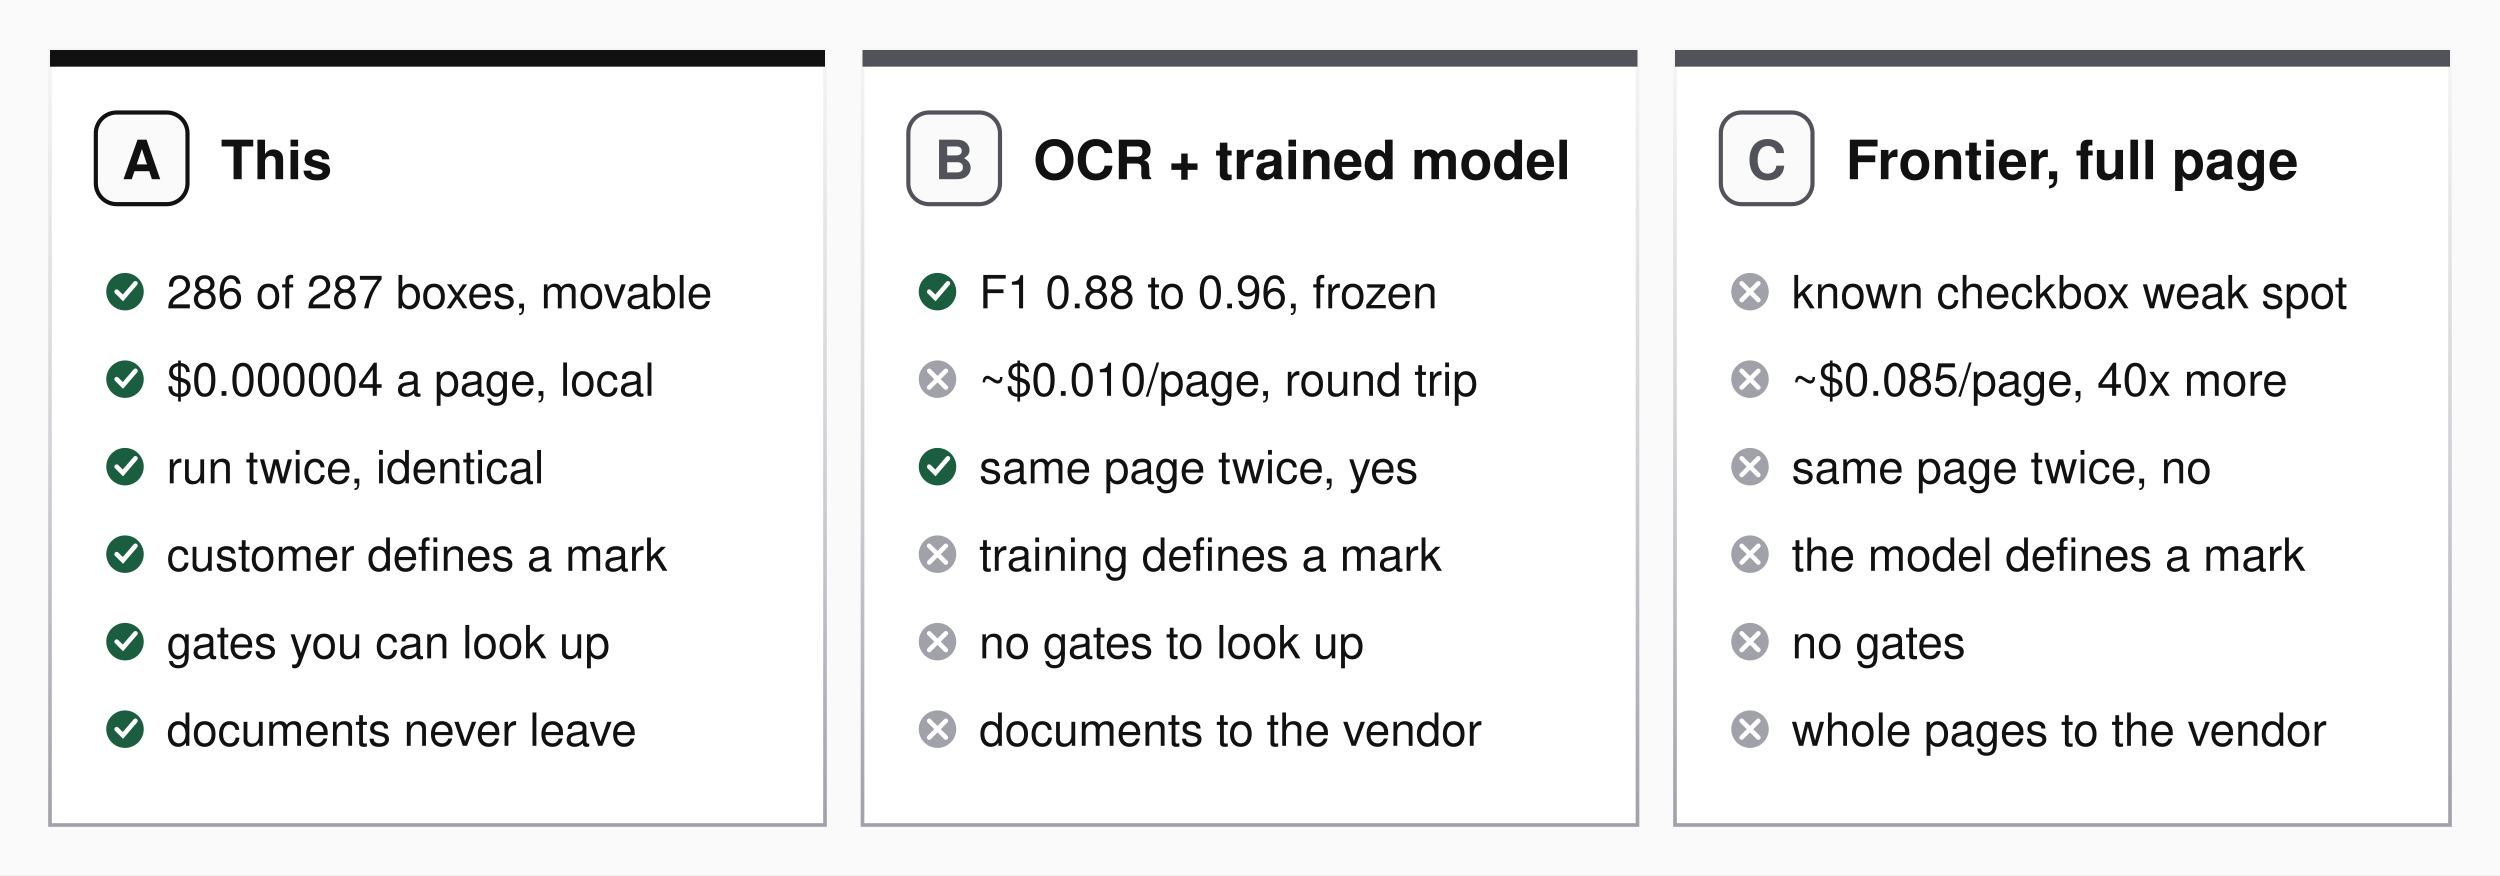
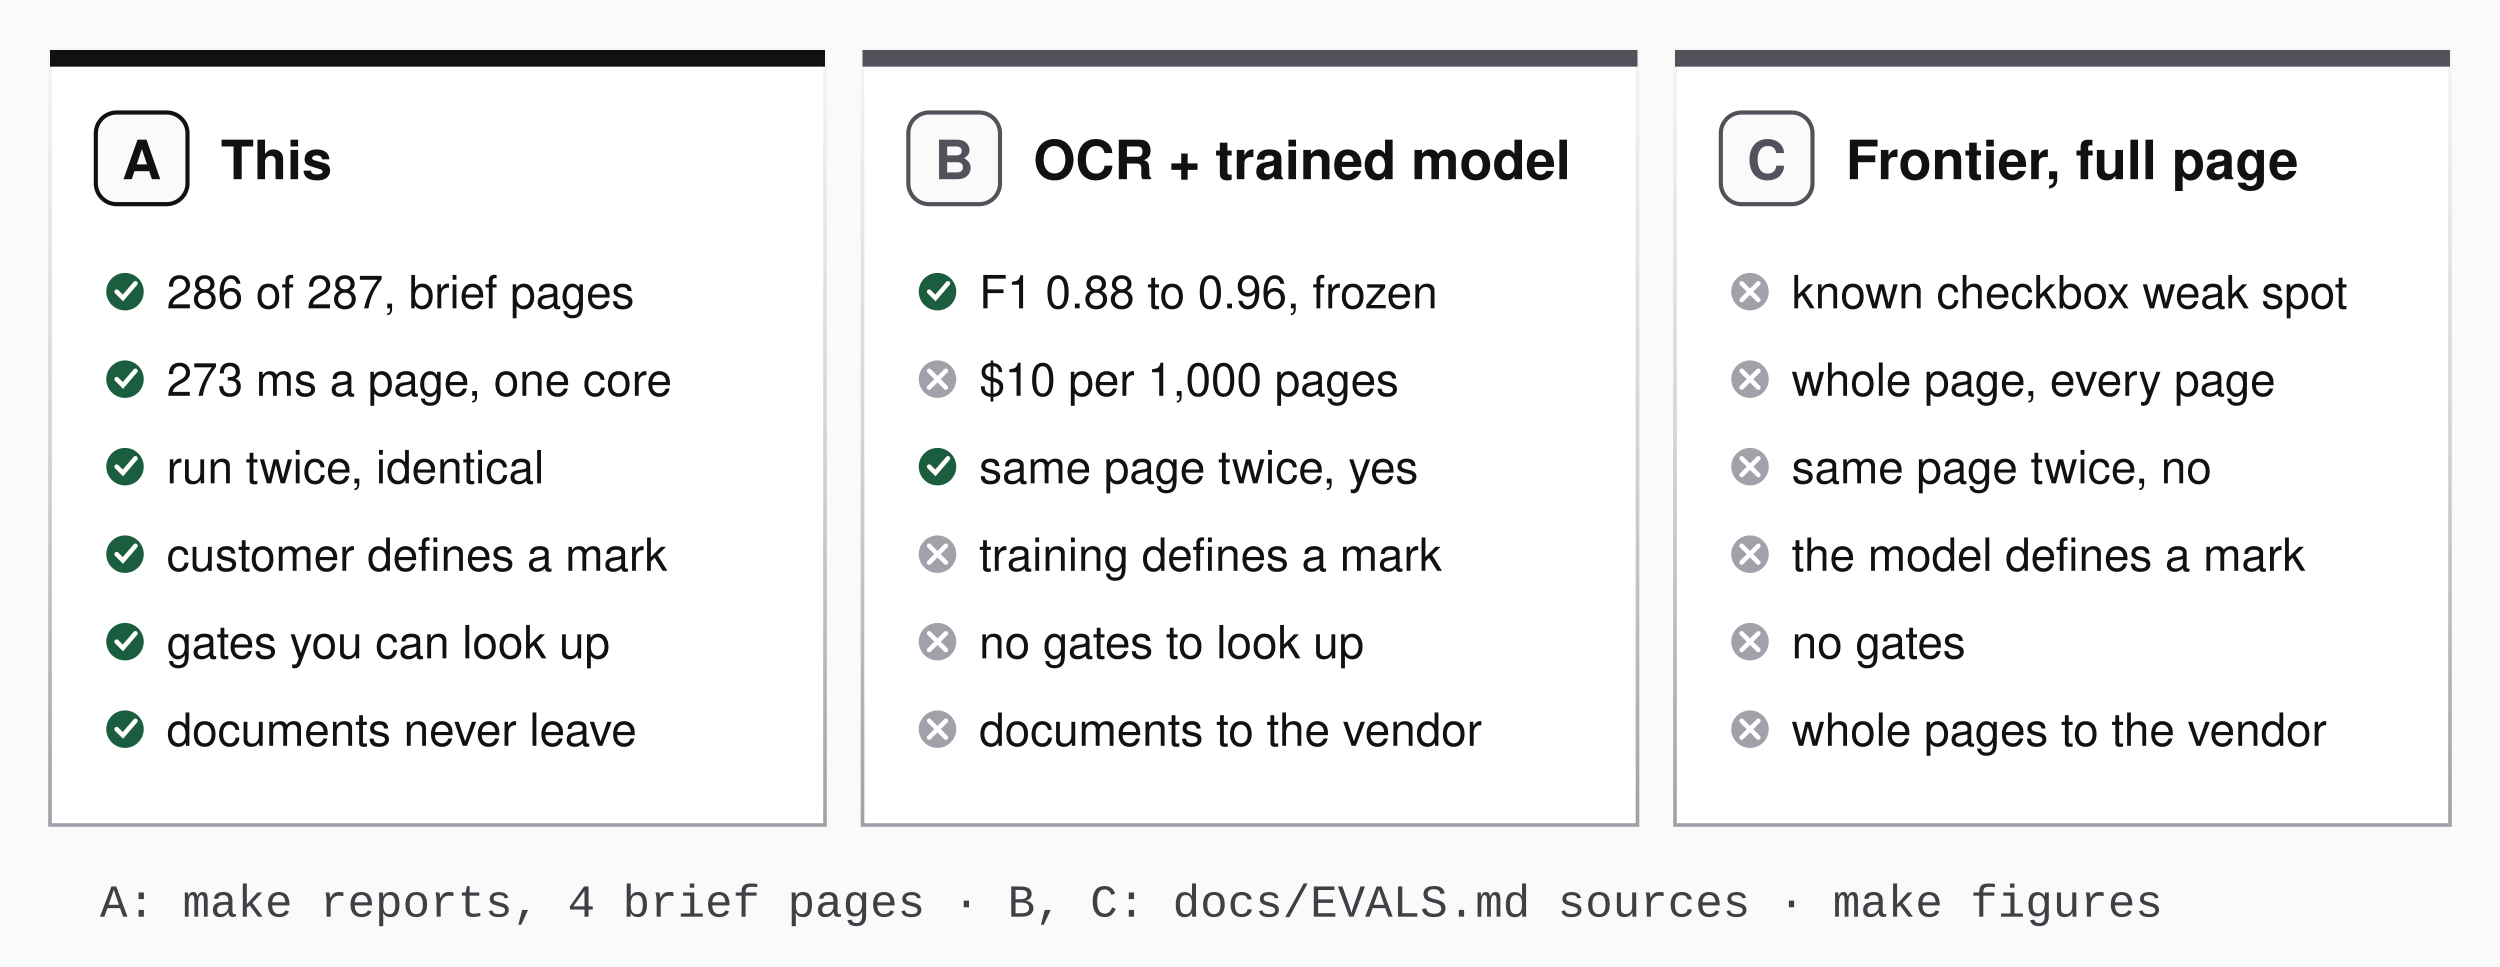
- <svg xmlns="http://www.w3.org/2000/svg" viewBox="0 0 1200 420" role="img" aria-label="Three ways to build this">
-   <rect width="1200" height="420" fill="#fafafa" />
+ <svg xmlns="http://www.w3.org/2000/svg" viewBox="0 0 1200 464" role="img" aria-label="Three ways to build this">
+   <rect width="1200" height="464" fill="#fafafa" />
  <defs>
    <linearGradient id="rim" x1="0" y1="0" x2="0" y2="1">
      <stop offset="0" stop-color="#f5f5f5" />
      <stop offset="0.5" stop-color="#d4d4d8" />
      <stop offset="1" stop-color="#a1a1aa" />
    </linearGradient>
  </defs>
  <rect x="24" y="24" width="372" height="372" fill="#ffffff" stroke="url(#rim)" stroke-width="1.75" />
  <rect x="24" y="24" width="372" height="8" fill="#111111" />
  <rect x="46" y="54" width="44" height="44" rx="10" fill="#fafafa" stroke="#111111" stroke-width="2" />
  <text x="68.0" y="86" font-family="Helvetica Neue,Helvetica,Arial,sans-serif" font-size="26" font-weight="700" fill="#111111" text-anchor="middle">A</text>
  <text x="106.0" y="86" font-family="Helvetica Neue,Helvetica,Arial,sans-serif" font-size="26" font-weight="700" fill="#111111" text-anchor="start">This</text>
  <circle cx="60" cy="140" r="9" fill="#1b5e3f" />
  <path d="M-4,0 L-1,3 L5,-4" transform="translate(60,140)" stroke="#ffffff" stroke-width="2.2" fill="none" stroke-linecap="round" />
-   <text x="80.0" y="148" font-family="Helvetica Neue,Helvetica,Arial,sans-serif" font-size="22" font-weight="400" fill="#111111" text-anchor="start">286 of 287 boxes, movable</text>
+   <text x="80.0" y="148" font-family="Helvetica Neue,Helvetica,Arial,sans-serif" font-size="22" font-weight="400" fill="#111111" text-anchor="start">286 of 287, brief pages</text>
  <circle cx="60" cy="182" r="9" fill="#1b5e3f" />
  <path d="M-4,0 L-1,3 L5,-4" transform="translate(60,182)" stroke="#ffffff" stroke-width="2.2" fill="none" stroke-linecap="round" />
-   <text x="80.0" y="190" font-family="Helvetica Neue,Helvetica,Arial,sans-serif" font-size="22" font-weight="400" fill="#111111" text-anchor="start">$0.000004 a page, local</text>
+   <text x="80.0" y="190" font-family="Helvetica Neue,Helvetica,Arial,sans-serif" font-size="22" font-weight="400" fill="#111111" text-anchor="start">273 ms a page, one core</text>
  <circle cx="60" cy="224" r="9" fill="#1b5e3f" />
  <path d="M-4,0 L-1,3 L5,-4" transform="translate(60,224)" stroke="#ffffff" stroke-width="2.2" fill="none" stroke-linecap="round" />
  <text x="80.0" y="232" font-family="Helvetica Neue,Helvetica,Arial,sans-serif" font-size="22" font-weight="400" fill="#111111" text-anchor="start">run twice, identical</text>
  <circle cx="60" cy="266" r="9" fill="#1b5e3f" />
  <path d="M-4,0 L-1,3 L5,-4" transform="translate(60,266)" stroke="#ffffff" stroke-width="2.2" fill="none" stroke-linecap="round" />
  <text x="80.0" y="274" font-family="Helvetica Neue,Helvetica,Arial,sans-serif" font-size="22" font-weight="400" fill="#111111" text-anchor="start">customer defines a mark</text>
  <circle cx="60" cy="308" r="9" fill="#1b5e3f" />
  <path d="M-4,0 L-1,3 L5,-4" transform="translate(60,308)" stroke="#ffffff" stroke-width="2.2" fill="none" stroke-linecap="round" />
  <text x="80.0" y="316" font-family="Helvetica Neue,Helvetica,Arial,sans-serif" font-size="22" font-weight="400" fill="#111111" text-anchor="start">gates you can look up</text>
  <circle cx="60" cy="350" r="9" fill="#1b5e3f" />
  <path d="M-4,0 L-1,3 L5,-4" transform="translate(60,350)" stroke="#ffffff" stroke-width="2.2" fill="none" stroke-linecap="round" />
  <text x="80.0" y="358" font-family="Helvetica Neue,Helvetica,Arial,sans-serif" font-size="22" font-weight="400" fill="#111111" text-anchor="start">documents never leave</text>
  <rect x="414" y="24" width="372" height="372" fill="#ffffff" stroke="url(#rim)" stroke-width="1.75" />
  <rect x="414" y="24" width="372" height="8" fill="#52525b" />
  <rect x="436" y="54" width="44" height="44" rx="10" fill="#fafafa" stroke="#52525b" stroke-width="2" />
  <text x="458.0" y="86" font-family="Helvetica Neue,Helvetica,Arial,sans-serif" font-size="26" font-weight="700" fill="#52525b" text-anchor="middle">B</text>
  <text x="496.0" y="86" font-family="Helvetica Neue,Helvetica,Arial,sans-serif" font-size="26" font-weight="700" fill="#111111" text-anchor="start">OCR + trained model</text>
  <circle cx="450" cy="140" r="9" fill="#1b5e3f" />
  <path d="M-4,0 L-1,3 L5,-4" transform="translate(450,140)" stroke="#ffffff" stroke-width="2.2" fill="none" stroke-linecap="round" />
  <text x="470.0" y="148" font-family="Helvetica Neue,Helvetica,Arial,sans-serif" font-size="22" font-weight="400" fill="#111111" text-anchor="start">F1 0.88 to 0.96, frozen</text>
  <circle cx="450" cy="182" r="9" fill="#a1a1aa" />
  <path d="M-4,-4 L4,4 M4,-4 L-4,4" transform="translate(450,182)" stroke="#ffffff" stroke-width="2.2" fill="none" stroke-linecap="round" />
-   <text x="470.0" y="190" font-family="Helvetica Neue,Helvetica,Arial,sans-serif" font-size="22" font-weight="400" fill="#111111" text-anchor="start">~$0.010/page, round trip</text>
+   <text x="470.0" y="190" font-family="Helvetica Neue,Helvetica,Arial,sans-serif" font-size="22" font-weight="400" fill="#111111" text-anchor="start">$10 per 1,000 pages</text>
  <circle cx="450" cy="224" r="9" fill="#1b5e3f" />
  <path d="M-4,0 L-1,3 L5,-4" transform="translate(450,224)" stroke="#ffffff" stroke-width="2.2" fill="none" stroke-linecap="round" />
  <text x="470.0" y="232" font-family="Helvetica Neue,Helvetica,Arial,sans-serif" font-size="22" font-weight="400" fill="#111111" text-anchor="start">same page twice, yes</text>
  <circle cx="450" cy="266" r="9" fill="#a1a1aa" />
  <path d="M-4,-4 L4,4 M4,-4 L-4,4" transform="translate(450,266)" stroke="#ffffff" stroke-width="2.2" fill="none" stroke-linecap="round" />
  <text x="470.0" y="274" font-family="Helvetica Neue,Helvetica,Arial,sans-serif" font-size="22" font-weight="400" fill="#111111" text-anchor="start">training defines a mark</text>
  <circle cx="450" cy="308" r="9" fill="#a1a1aa" />
  <path d="M-4,-4 L4,4 M4,-4 L-4,4" transform="translate(450,308)" stroke="#ffffff" stroke-width="2.2" fill="none" stroke-linecap="round" />
  <text x="470.0" y="316" font-family="Helvetica Neue,Helvetica,Arial,sans-serif" font-size="22" font-weight="400" fill="#111111" text-anchor="start">no gates to look up</text>
  <circle cx="450" cy="350" r="9" fill="#a1a1aa" />
  <path d="M-4,-4 L4,4 M4,-4 L-4,4" transform="translate(450,350)" stroke="#ffffff" stroke-width="2.2" fill="none" stroke-linecap="round" />
  <text x="470.0" y="358" font-family="Helvetica Neue,Helvetica,Arial,sans-serif" font-size="22" font-weight="400" fill="#111111" text-anchor="start">documents to the vendor</text>
  <rect x="804" y="24" width="372" height="372" fill="#ffffff" stroke="url(#rim)" stroke-width="1.75" />
  <rect x="804" y="24" width="372" height="8" fill="#52525b" />
  <rect x="826" y="54" width="44" height="44" rx="10" fill="#fafafa" stroke="#52525b" stroke-width="2" />
  <text x="848.0" y="86" font-family="Helvetica Neue,Helvetica,Arial,sans-serif" font-size="26" font-weight="700" fill="#52525b" text-anchor="middle">C</text>
  <text x="886.0" y="86" font-family="Helvetica Neue,Helvetica,Arial,sans-serif" font-size="26" font-weight="700" fill="#111111" text-anchor="start">Frontier, full page</text>
  <circle cx="840" cy="140" r="9" fill="#a1a1aa" />
  <path d="M-4,-4 L4,4 M4,-4 L-4,4" transform="translate(840,140)" stroke="#ffffff" stroke-width="2.2" fill="none" stroke-linecap="round" />
  <text x="860.0" y="148" font-family="Helvetica Neue,Helvetica,Arial,sans-serif" font-size="22" font-weight="400" fill="#111111" text-anchor="start">known checkbox weak spot</text>
  <circle cx="840" cy="182" r="9" fill="#a1a1aa" />
  <path d="M-4,-4 L4,4 M4,-4 L-4,4" transform="translate(840,182)" stroke="#ffffff" stroke-width="2.2" fill="none" stroke-linecap="round" />
-   <text x="860.0" y="190" font-family="Helvetica Neue,Helvetica,Arial,sans-serif" font-size="22" font-weight="400" fill="#111111" text-anchor="start">~$0.085/page, 40x more</text>
+   <text x="860.0" y="190" font-family="Helvetica Neue,Helvetica,Arial,sans-serif" font-size="22" font-weight="400" fill="#111111" text-anchor="start">whole page, every page</text>
  <circle cx="840" cy="224" r="9" fill="#a1a1aa" />
  <path d="M-4,-4 L4,4 M4,-4 L-4,4" transform="translate(840,224)" stroke="#ffffff" stroke-width="2.2" fill="none" stroke-linecap="round" />
  <text x="860.0" y="232" font-family="Helvetica Neue,Helvetica,Arial,sans-serif" font-size="22" font-weight="400" fill="#111111" text-anchor="start">same page twice, no</text>
  <circle cx="840" cy="266" r="9" fill="#a1a1aa" />
  <path d="M-4,-4 L4,4 M4,-4 L-4,4" transform="translate(840,266)" stroke="#ffffff" stroke-width="2.2" fill="none" stroke-linecap="round" />
  <text x="860.0" y="274" font-family="Helvetica Neue,Helvetica,Arial,sans-serif" font-size="22" font-weight="400" fill="#111111" text-anchor="start">the model defines a mark</text>
  <circle cx="840" cy="308" r="9" fill="#a1a1aa" />
  <path d="M-4,-4 L4,4 M4,-4 L-4,4" transform="translate(840,308)" stroke="#ffffff" stroke-width="2.2" fill="none" stroke-linecap="round" />
  <text x="860.0" y="316" font-family="Helvetica Neue,Helvetica,Arial,sans-serif" font-size="22" font-weight="400" fill="#111111" text-anchor="start">no gates</text>
  <circle cx="840" cy="350" r="9" fill="#a1a1aa" />
  <path d="M-4,-4 L4,4 M4,-4 L-4,4" transform="translate(840,350)" stroke="#ffffff" stroke-width="2.2" fill="none" stroke-linecap="round" />
  <text x="860.0" y="358" font-family="Helvetica Neue,Helvetica,Arial,sans-serif" font-size="22" font-weight="400" fill="#111111" text-anchor="start">whole pages to the vendor</text>
+   <text x="48" y="440" font-family="SFMono-Regular,Menlo,Consolas,Liberation Mono,monospace" font-size="22" fill="#3f3f46" text-anchor="start">A: make reports, 4 brief pages · B, C: docs/EVALS.md sources · make figures</text>
</svg>
